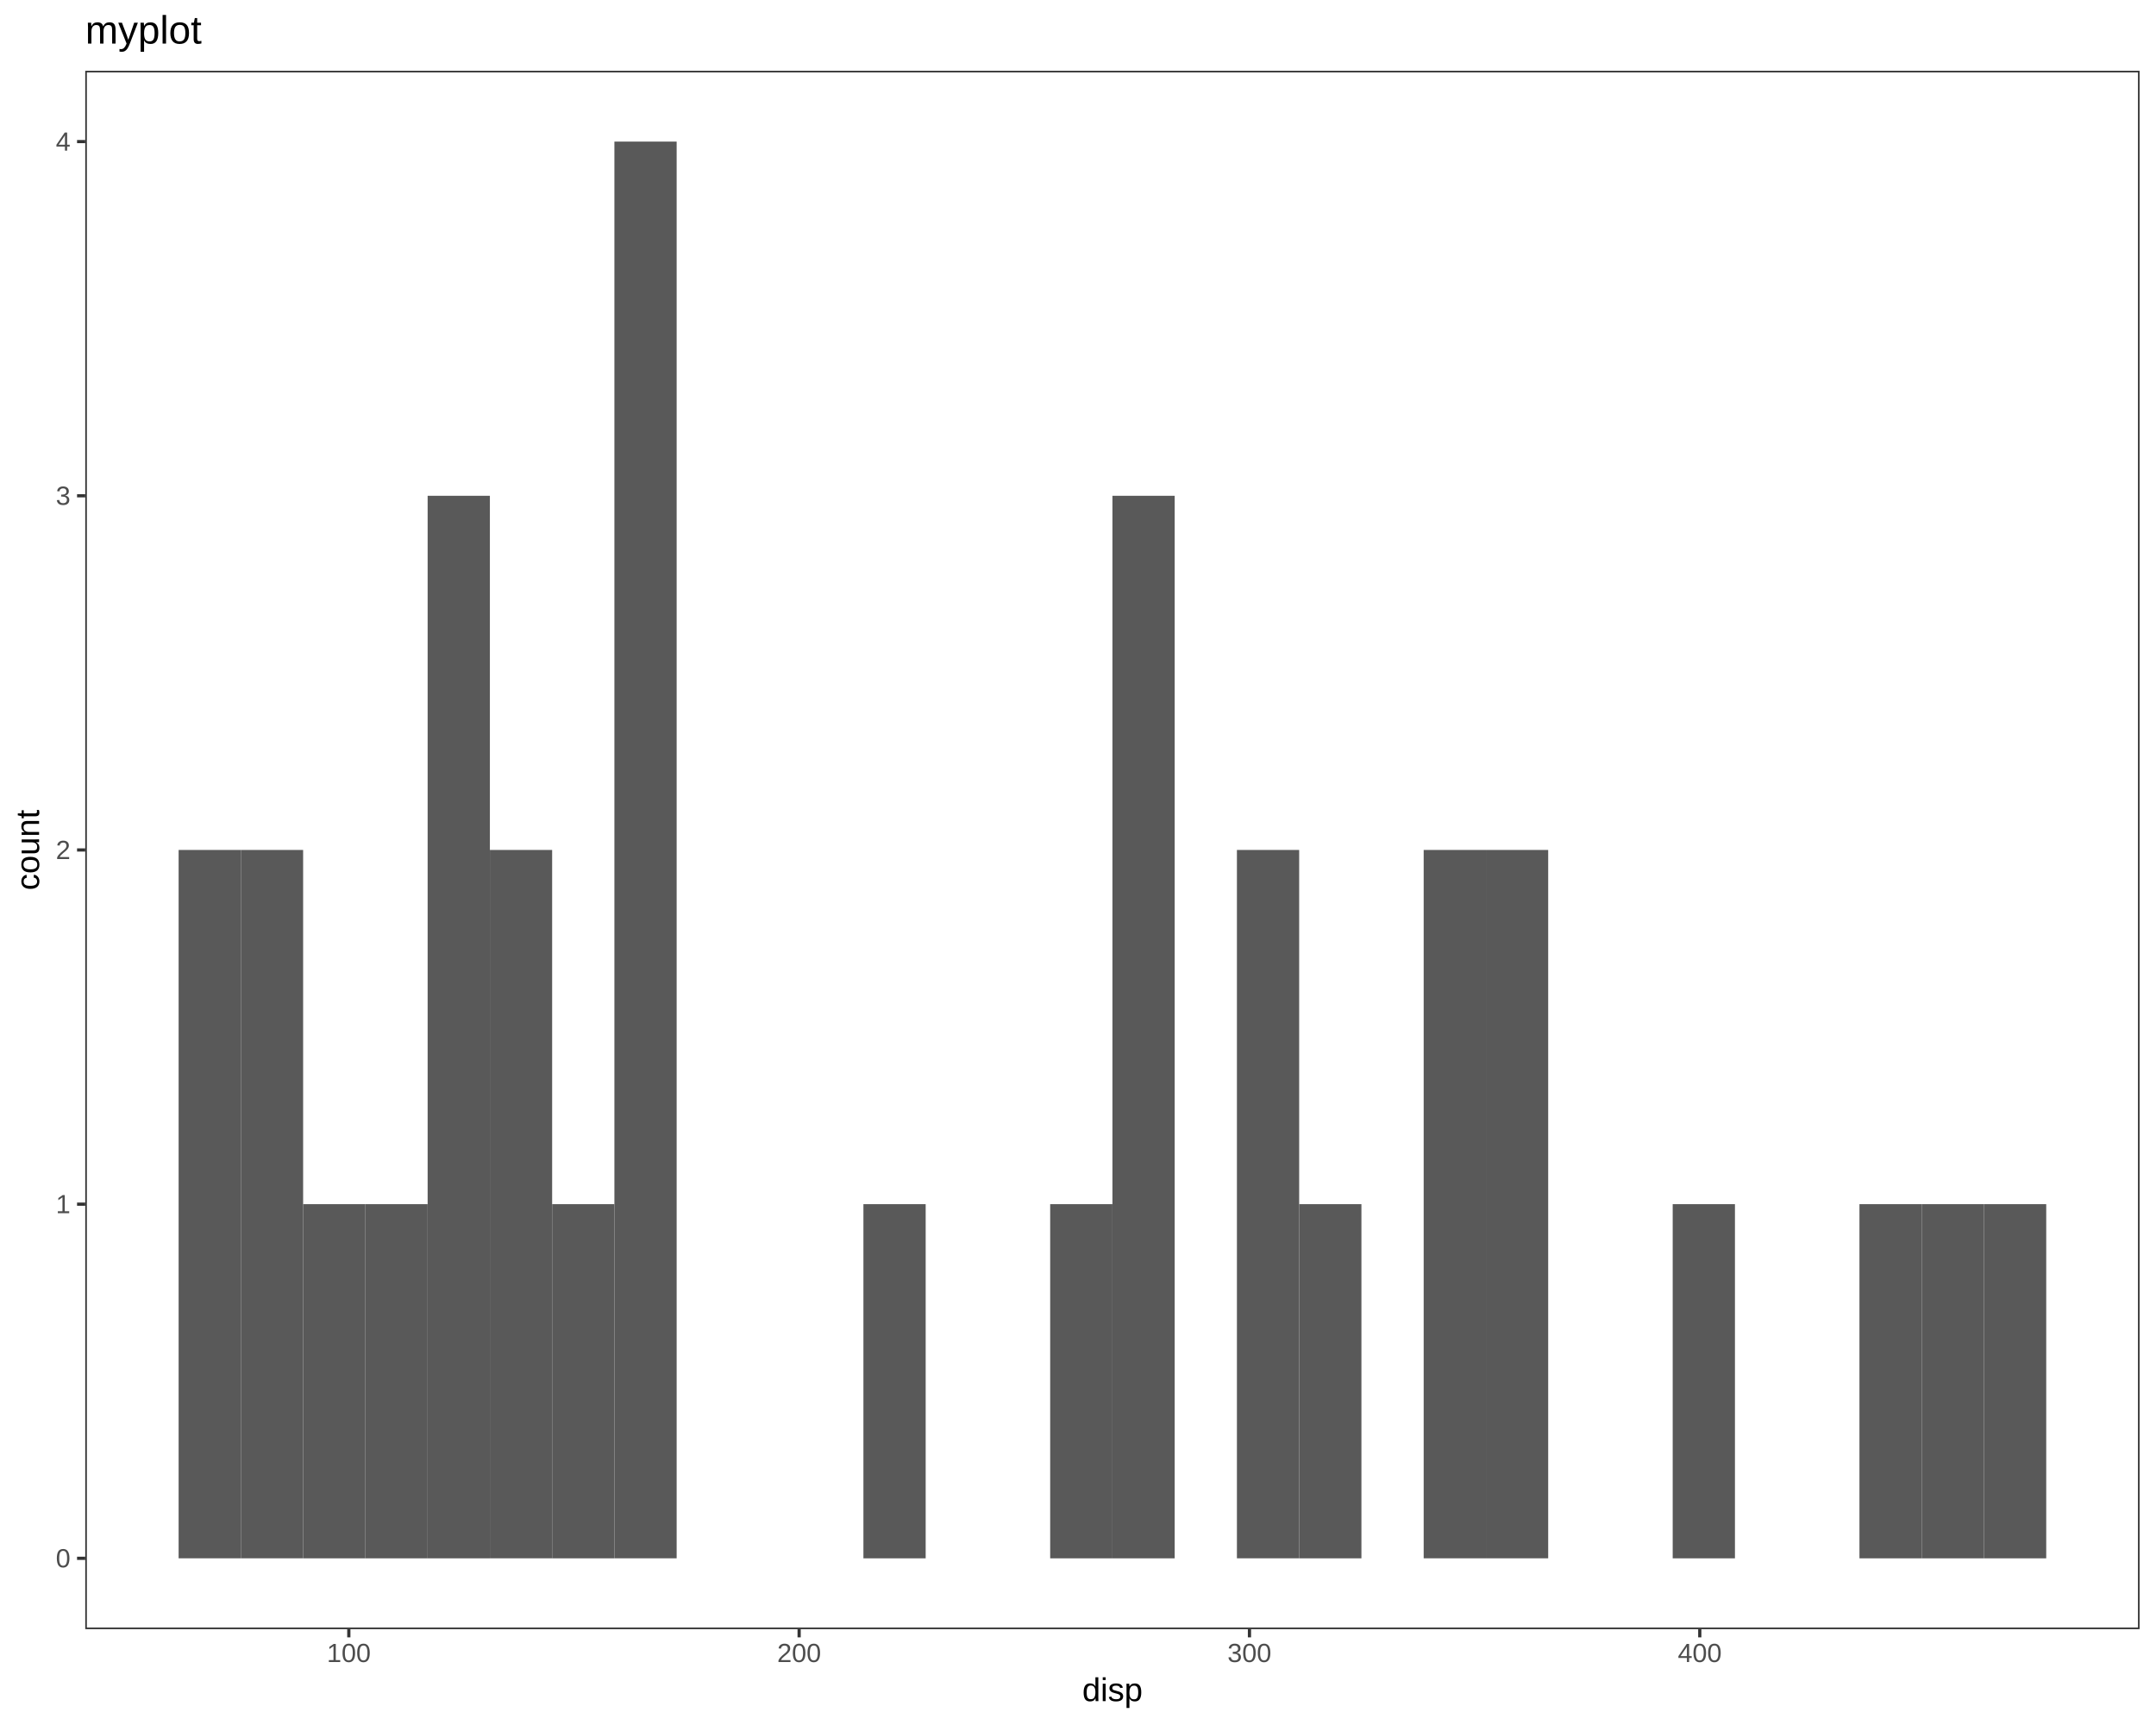
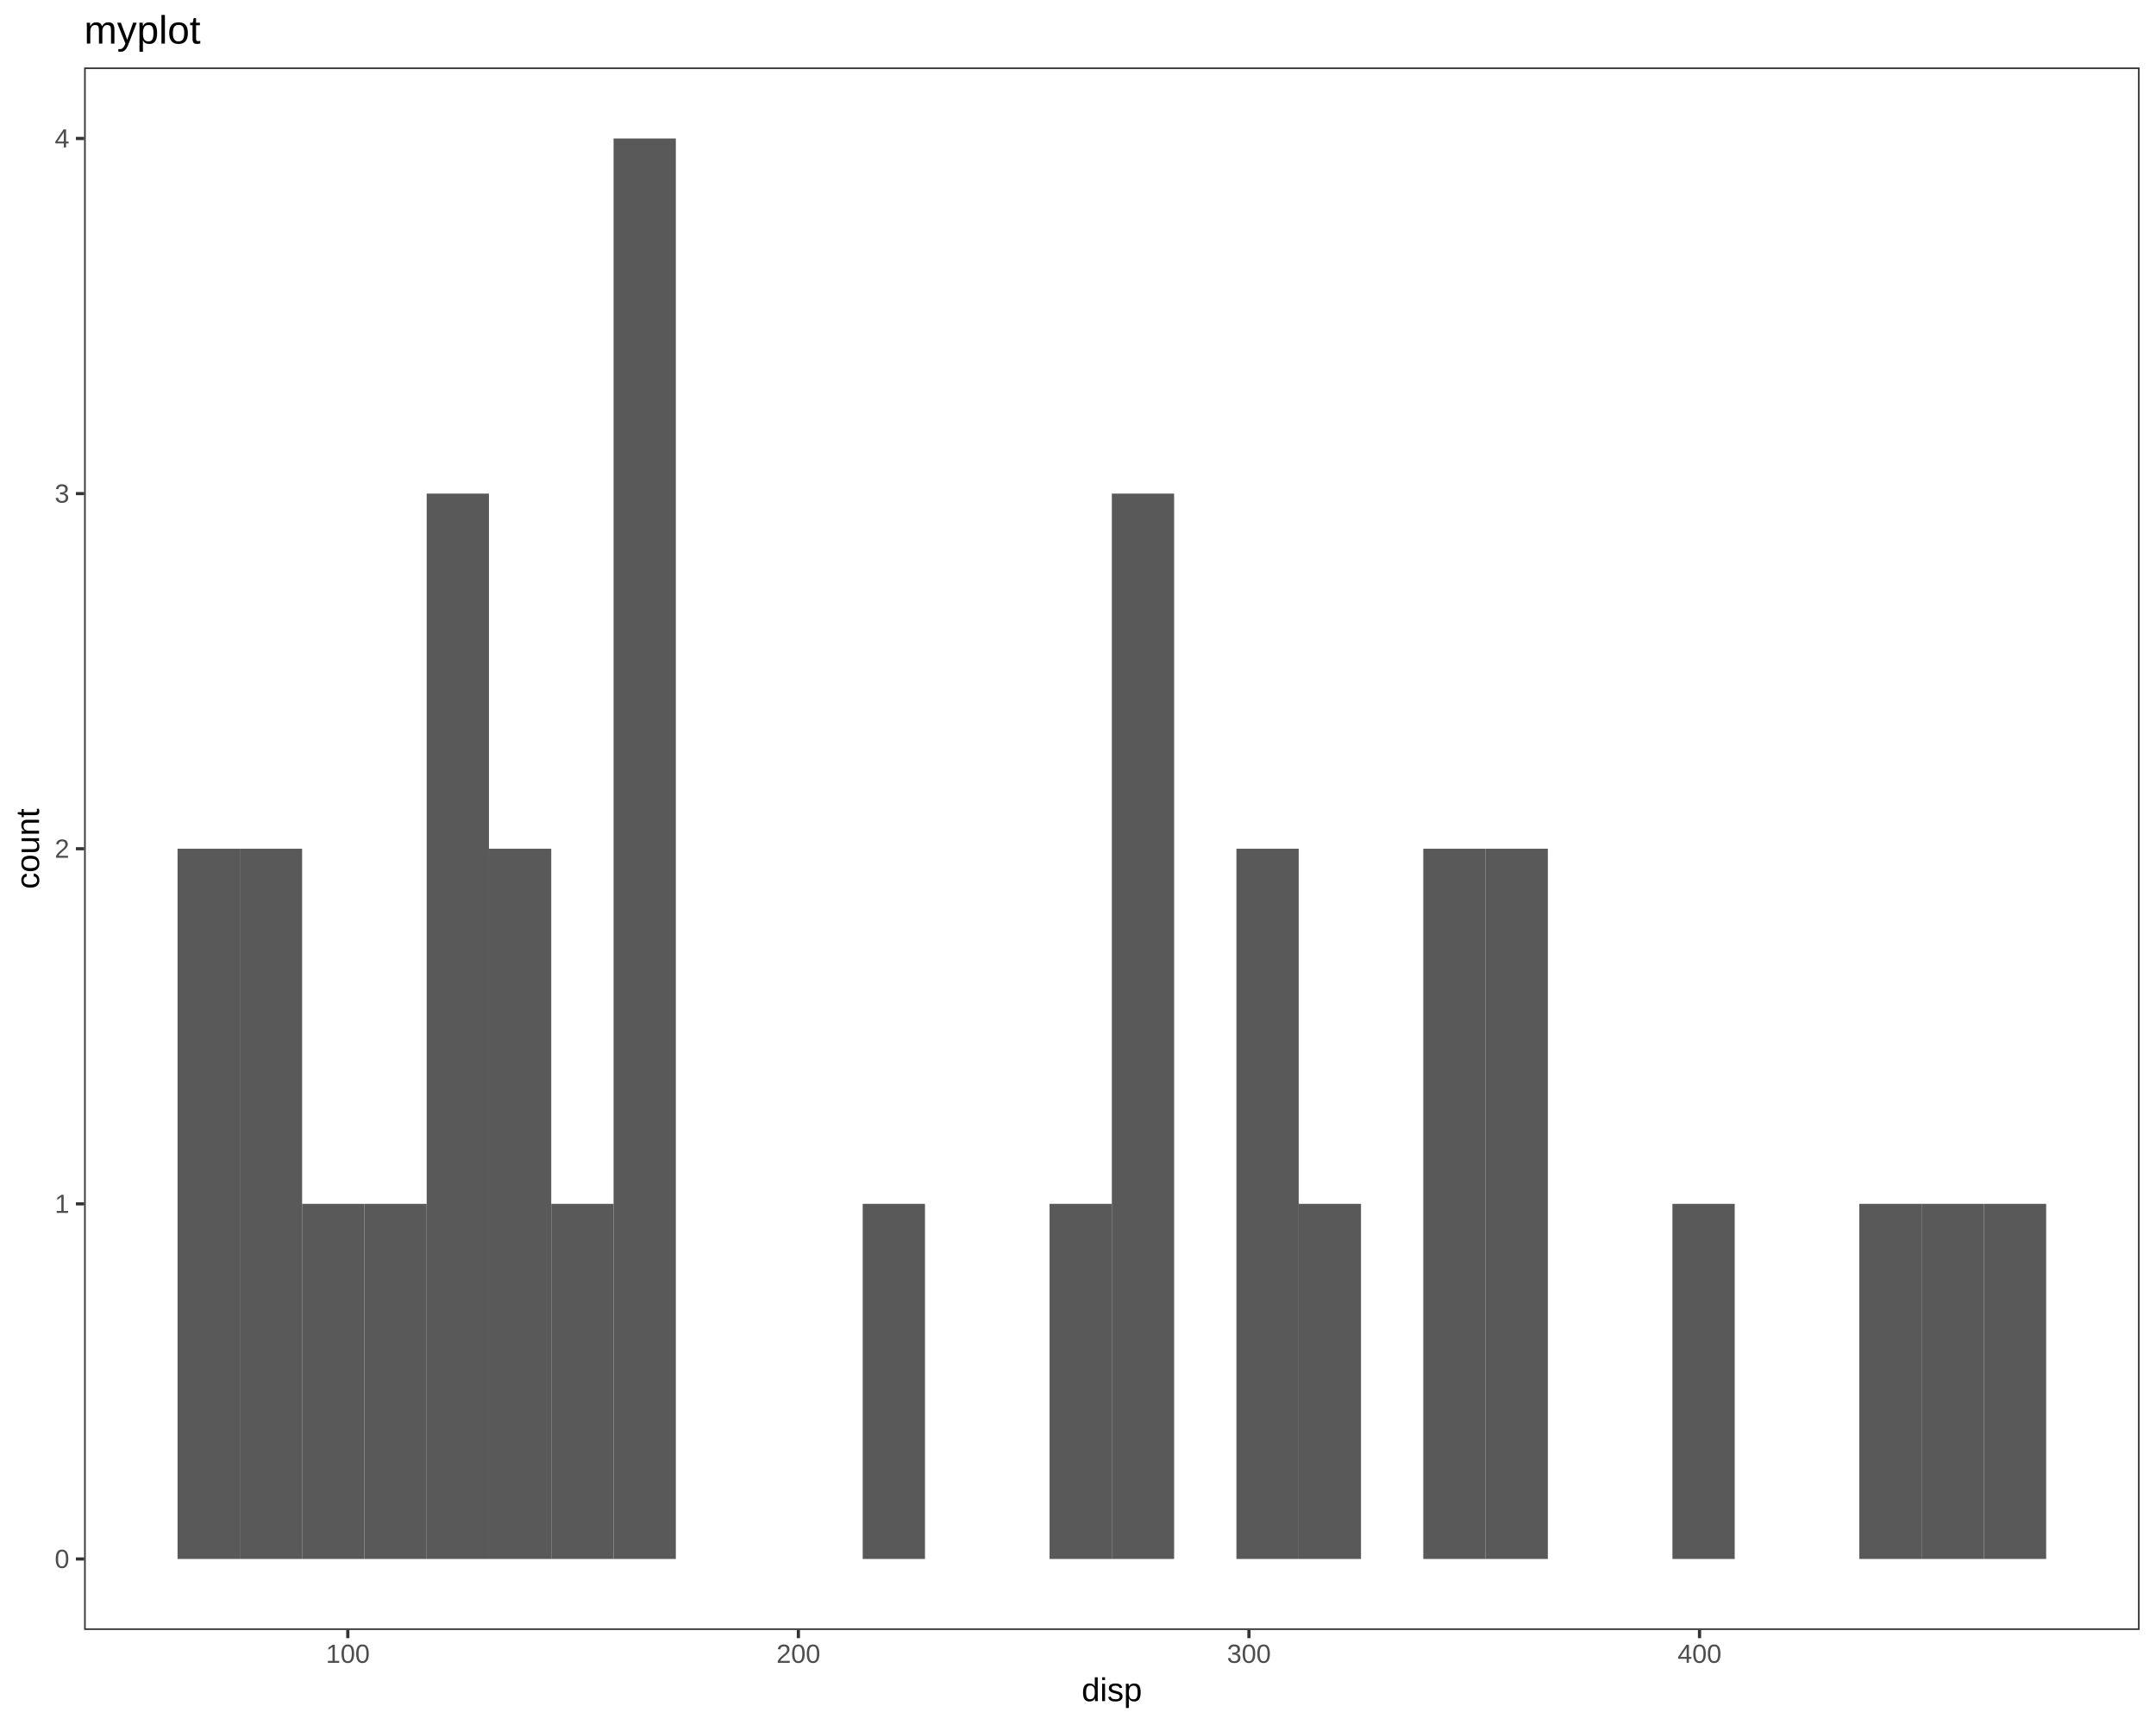
<svg xmlns="http://www.w3.org/2000/svg" viewBox="0 0 720.00 576.00">
  <defs>
    <style type="text/css">
-     line, polyline, path, rect, circle {
+     line, polyline, polygon, path, rect, circle {
      fill: none;
      stroke: #000000;
      stroke-linecap: round;
      stroke-linejoin: round;
      stroke-miterlimit: 10.00;
    }
  </style>
  </defs>
  <rect width="100%" height="100%" style="stroke: none; fill: #FFFFFF;" />
  <rect x="0.00" y="0.00" width="720.00" height="576.00" style="stroke-width: 1.07; stroke: #FFFFFF; fill: #FFFFFF;" />
  <defs>
-     <clipPath id="cpMjguNDY5Nnw3MTQuNTIxfDU0My45OTd8MjMuNjI2NQ==">
-       <rect x="28.47" y="23.63" width="686.05" height="520.37" />
+     <clipPath id="cpMjguMDl8NzE0LjUyfDU0NC4yN3wyMi41Mg==">
+       <rect x="28.09" y="22.52" width="686.43" height="521.75" />
    </clipPath>
  </defs>
-   <rect x="28.47" y="23.63" width="686.05" height="520.37" style="stroke-width: 1.07; stroke: none; fill: #FFFFFF;" clip-path="url(#cpMjguNDY5Nnw3MTQuNTIxfDU0My45OTd8MjMuNjI2NQ==)" />
-   <rect x="59.65" y="283.81" width="20.79" height="236.53" style="stroke-width: 1.07; stroke: none; stroke-linecap: butt; fill: #595959;" clip-path="url(#cpMjguNDY5Nnw3MTQuNTIxfDU0My45OTd8MjMuNjI2NQ==)" />
-   <rect x="80.44" y="283.81" width="20.79" height="236.53" style="stroke-width: 1.07; stroke: none; stroke-linecap: butt; fill: #595959;" clip-path="url(#cpMjguNDY5Nnw3MTQuNTIxfDU0My45OTd8MjMuNjI2NQ==)" />
-   <rect x="101.23" y="402.08" width="20.79" height="118.27" style="stroke-width: 1.07; stroke: none; stroke-linecap: butt; fill: #595959;" clip-path="url(#cpMjguNDY5Nnw3MTQuNTIxfDU0My45OTd8MjMuNjI2NQ==)" />
-   <rect x="122.02" y="402.08" width="20.79" height="118.27" style="stroke-width: 1.07; stroke: none; stroke-linecap: butt; fill: #595959;" clip-path="url(#cpMjguNDY5Nnw3MTQuNTIxfDU0My45OTd8MjMuNjI2NQ==)" />
-   <rect x="142.81" y="165.55" width="20.79" height="354.80" style="stroke-width: 1.07; stroke: none; stroke-linecap: butt; fill: #595959;" clip-path="url(#cpMjguNDY5Nnw3MTQuNTIxfDU0My45OTd8MjMuNjI2NQ==)" />
-   <rect x="163.60" y="283.81" width="20.79" height="236.53" style="stroke-width: 1.07; stroke: none; stroke-linecap: butt; fill: #595959;" clip-path="url(#cpMjguNDY5Nnw3MTQuNTIxfDU0My45OTd8MjMuNjI2NQ==)" />
-   <rect x="184.39" y="402.08" width="20.79" height="118.27" style="stroke-width: 1.07; stroke: none; stroke-linecap: butt; fill: #595959;" clip-path="url(#cpMjguNDY5Nnw3MTQuNTIxfDU0My45OTd8MjMuNjI2NQ==)" />
-   <rect x="205.18" y="47.28" width="20.79" height="473.06" style="stroke-width: 1.07; stroke: none; stroke-linecap: butt; fill: #595959;" clip-path="url(#cpMjguNDY5Nnw3MTQuNTIxfDU0My45OTd8MjMuNjI2NQ==)" />
-   <rect x="225.97" y="520.34" width="20.79" height="0.00" style="stroke-width: 1.07; stroke: none; stroke-linecap: butt; fill: #595959;" clip-path="url(#cpMjguNDY5Nnw3MTQuNTIxfDU0My45OTd8MjMuNjI2NQ==)" />
-   <rect x="246.76" y="520.34" width="20.79" height="0.00" style="stroke-width: 1.07; stroke: none; stroke-linecap: butt; fill: #595959;" clip-path="url(#cpMjguNDY5Nnw3MTQuNTIxfDU0My45OTd8MjMuNjI2NQ==)" />
-   <rect x="267.55" y="520.34" width="20.79" height="0.00" style="stroke-width: 1.07; stroke: none; stroke-linecap: butt; fill: #595959;" clip-path="url(#cpMjguNDY5Nnw3MTQuNTIxfDU0My45OTd8MjMuNjI2NQ==)" />
-   <rect x="288.34" y="402.08" width="20.79" height="118.27" style="stroke-width: 1.07; stroke: none; stroke-linecap: butt; fill: #595959;" clip-path="url(#cpMjguNDY5Nnw3MTQuNTIxfDU0My45OTd8MjMuNjI2NQ==)" />
-   <rect x="309.13" y="520.34" width="20.79" height="0.00" style="stroke-width: 1.07; stroke: none; stroke-linecap: butt; fill: #595959;" clip-path="url(#cpMjguNDY5Nnw3MTQuNTIxfDU0My45OTd8MjMuNjI2NQ==)" />
-   <rect x="329.92" y="520.34" width="20.79" height="0.00" style="stroke-width: 1.07; stroke: none; stroke-linecap: butt; fill: #595959;" clip-path="url(#cpMjguNDY5Nnw3MTQuNTIxfDU0My45OTd8MjMuNjI2NQ==)" />
-   <rect x="350.71" y="402.08" width="20.79" height="118.27" style="stroke-width: 1.07; stroke: none; stroke-linecap: butt; fill: #595959;" clip-path="url(#cpMjguNDY5Nnw3MTQuNTIxfDU0My45OTd8MjMuNjI2NQ==)" />
-   <rect x="371.50" y="165.55" width="20.79" height="354.80" style="stroke-width: 1.07; stroke: none; stroke-linecap: butt; fill: #595959;" clip-path="url(#cpMjguNDY5Nnw3MTQuNTIxfDU0My45OTd8MjMuNjI2NQ==)" />
-   <rect x="392.28" y="520.34" width="20.79" height="0.00" style="stroke-width: 1.07; stroke: none; stroke-linecap: butt; fill: #595959;" clip-path="url(#cpMjguNDY5Nnw3MTQuNTIxfDU0My45OTd8MjMuNjI2NQ==)" />
-   <rect x="413.07" y="283.81" width="20.79" height="236.53" style="stroke-width: 1.07; stroke: none; stroke-linecap: butt; fill: #595959;" clip-path="url(#cpMjguNDY5Nnw3MTQuNTIxfDU0My45OTd8MjMuNjI2NQ==)" />
-   <rect x="433.86" y="402.08" width="20.79" height="118.27" style="stroke-width: 1.07; stroke: none; stroke-linecap: butt; fill: #595959;" clip-path="url(#cpMjguNDY5Nnw3MTQuNTIxfDU0My45OTd8MjMuNjI2NQ==)" />
-   <rect x="454.65" y="520.34" width="20.79" height="0.00" style="stroke-width: 1.07; stroke: none; stroke-linecap: butt; fill: #595959;" clip-path="url(#cpMjguNDY5Nnw3MTQuNTIxfDU0My45OTd8MjMuNjI2NQ==)" />
-   <rect x="475.44" y="283.81" width="20.79" height="236.53" style="stroke-width: 1.07; stroke: none; stroke-linecap: butt; fill: #595959;" clip-path="url(#cpMjguNDY5Nnw3MTQuNTIxfDU0My45OTd8MjMuNjI2NQ==)" />
-   <rect x="496.23" y="283.81" width="20.79" height="236.53" style="stroke-width: 1.07; stroke: none; stroke-linecap: butt; fill: #595959;" clip-path="url(#cpMjguNDY5Nnw3MTQuNTIxfDU0My45OTd8MjMuNjI2NQ==)" />
-   <rect x="517.02" y="520.34" width="20.79" height="0.00" style="stroke-width: 1.07; stroke: none; stroke-linecap: butt; fill: #595959;" clip-path="url(#cpMjguNDY5Nnw3MTQuNTIxfDU0My45OTd8MjMuNjI2NQ==)" />
-   <rect x="537.81" y="520.34" width="20.79" height="0.00" style="stroke-width: 1.07; stroke: none; stroke-linecap: butt; fill: #595959;" clip-path="url(#cpMjguNDY5Nnw3MTQuNTIxfDU0My45OTd8MjMuNjI2NQ==)" />
-   <rect x="558.60" y="402.08" width="20.79" height="118.27" style="stroke-width: 1.07; stroke: none; stroke-linecap: butt; fill: #595959;" clip-path="url(#cpMjguNDY5Nnw3MTQuNTIxfDU0My45OTd8MjMuNjI2NQ==)" />
-   <rect x="579.39" y="520.34" width="20.79" height="0.00" style="stroke-width: 1.07; stroke: none; stroke-linecap: butt; fill: #595959;" clip-path="url(#cpMjguNDY5Nnw3MTQuNTIxfDU0My45OTd8MjMuNjI2NQ==)" />
-   <rect x="600.18" y="520.34" width="20.79" height="0.00" style="stroke-width: 1.07; stroke: none; stroke-linecap: butt; fill: #595959;" clip-path="url(#cpMjguNDY5Nnw3MTQuNTIxfDU0My45OTd8MjMuNjI2NQ==)" />
-   <rect x="620.97" y="402.08" width="20.79" height="118.27" style="stroke-width: 1.07; stroke: none; stroke-linecap: butt; fill: #595959;" clip-path="url(#cpMjguNDY5Nnw3MTQuNTIxfDU0My45OTd8MjMuNjI2NQ==)" />
-   <rect x="641.76" y="402.08" width="20.79" height="118.27" style="stroke-width: 1.07; stroke: none; stroke-linecap: butt; fill: #595959;" clip-path="url(#cpMjguNDY5Nnw3MTQuNTIxfDU0My45OTd8MjMuNjI2NQ==)" />
-   <rect x="662.55" y="402.08" width="20.79" height="118.27" style="stroke-width: 1.07; stroke: none; stroke-linecap: butt; fill: #595959;" clip-path="url(#cpMjguNDY5Nnw3MTQuNTIxfDU0My45OTd8MjMuNjI2NQ==)" />
-   <rect x="28.47" y="23.63" width="686.05" height="520.37" style="stroke-width: 1.07; stroke: #333333;" clip-path="url(#cpMjguNDY5Nnw3MTQuNTIxfDU0My45OTd8MjMuNjI2NQ==)" />
+   <rect x="28.09" y="22.52" width="686.43" height="521.75" style="stroke-width: 1.07; stroke: none; fill: #FFFFFF;" clip-path="url(#cpMjguMDl8NzE0LjUyfDU0NC4yN3wyMi41Mg==)" />
+   <rect x="59.29" y="283.40" width="20.80" height="237.16" style="stroke-width: 1.07; stroke: none; stroke-linecap: butt; fill: #595959;" clip-path="url(#cpMjguMDl8NzE0LjUyfDU0NC4yN3wyMi41Mg==)" />
+   <rect x="80.09" y="283.40" width="20.80" height="237.16" style="stroke-width: 1.07; stroke: none; stroke-linecap: butt; fill: #595959;" clip-path="url(#cpMjguMDl8NzE0LjUyfDU0NC4yN3wyMi41Mg==)" />
+   <rect x="100.89" y="401.98" width="20.80" height="118.58" style="stroke-width: 1.07; stroke: none; stroke-linecap: butt; fill: #595959;" clip-path="url(#cpMjguMDl8NzE0LjUyfDU0NC4yN3wyMi41Mg==)" />
+   <rect x="121.69" y="401.98" width="20.80" height="118.58" style="stroke-width: 1.07; stroke: none; stroke-linecap: butt; fill: #595959;" clip-path="url(#cpMjguMDl8NzE0LjUyfDU0NC4yN3wyMi41Mg==)" />
+   <rect x="142.49" y="164.82" width="20.80" height="355.74" style="stroke-width: 1.07; stroke: none; stroke-linecap: butt; fill: #595959;" clip-path="url(#cpMjguMDl8NzE0LjUyfDU0NC4yN3wyMi41Mg==)" />
+   <rect x="163.29" y="283.40" width="20.80" height="237.16" style="stroke-width: 1.07; stroke: none; stroke-linecap: butt; fill: #595959;" clip-path="url(#cpMjguMDl8NzE0LjUyfDU0NC4yN3wyMi41Mg==)" />
+   <rect x="184.10" y="401.98" width="20.80" height="118.58" style="stroke-width: 1.07; stroke: none; stroke-linecap: butt; fill: #595959;" clip-path="url(#cpMjguMDl8NzE0LjUyfDU0NC4yN3wyMi41Mg==)" />
+   <rect x="204.90" y="46.24" width="20.80" height="474.32" style="stroke-width: 1.07; stroke: none; stroke-linecap: butt; fill: #595959;" clip-path="url(#cpMjguMDl8NzE0LjUyfDU0NC4yN3wyMi41Mg==)" />
+   <rect x="225.70" y="520.56" width="20.80" height="0.00" style="stroke-width: 1.07; stroke: none; stroke-linecap: butt; fill: #595959;" clip-path="url(#cpMjguMDl8NzE0LjUyfDU0NC4yN3wyMi41Mg==)" />
+   <rect x="246.50" y="520.56" width="20.80" height="0.00" style="stroke-width: 1.07; stroke: none; stroke-linecap: butt; fill: #595959;" clip-path="url(#cpMjguMDl8NzE0LjUyfDU0NC4yN3wyMi41Mg==)" />
+   <rect x="267.30" y="520.56" width="20.80" height="0.00" style="stroke-width: 1.07; stroke: none; stroke-linecap: butt; fill: #595959;" clip-path="url(#cpMjguMDl8NzE0LjUyfDU0NC4yN3wyMi41Mg==)" />
+   <rect x="288.10" y="401.98" width="20.80" height="118.58" style="stroke-width: 1.07; stroke: none; stroke-linecap: butt; fill: #595959;" clip-path="url(#cpMjguMDl8NzE0LjUyfDU0NC4yN3wyMi41Mg==)" />
+   <rect x="308.90" y="520.56" width="20.80" height="0.00" style="stroke-width: 1.07; stroke: none; stroke-linecap: butt; fill: #595959;" clip-path="url(#cpMjguMDl8NzE0LjUyfDU0NC4yN3wyMi41Mg==)" />
+   <rect x="329.70" y="520.56" width="20.80" height="0.00" style="stroke-width: 1.07; stroke: none; stroke-linecap: butt; fill: #595959;" clip-path="url(#cpMjguMDl8NzE0LjUyfDU0NC4yN3wyMi41Mg==)" />
+   <rect x="350.50" y="401.98" width="20.80" height="118.58" style="stroke-width: 1.07; stroke: none; stroke-linecap: butt; fill: #595959;" clip-path="url(#cpMjguMDl8NzE0LjUyfDU0NC4yN3wyMi41Mg==)" />
+   <rect x="371.30" y="164.82" width="20.80" height="355.74" style="stroke-width: 1.07; stroke: none; stroke-linecap: butt; fill: #595959;" clip-path="url(#cpMjguMDl8NzE0LjUyfDU0NC4yN3wyMi41Mg==)" />
+   <rect x="392.11" y="520.56" width="20.80" height="0.00" style="stroke-width: 1.07; stroke: none; stroke-linecap: butt; fill: #595959;" clip-path="url(#cpMjguMDl8NzE0LjUyfDU0NC4yN3wyMi41Mg==)" />
+   <rect x="412.91" y="283.40" width="20.80" height="237.16" style="stroke-width: 1.07; stroke: none; stroke-linecap: butt; fill: #595959;" clip-path="url(#cpMjguMDl8NzE0LjUyfDU0NC4yN3wyMi41Mg==)" />
+   <rect x="433.71" y="401.98" width="20.80" height="118.58" style="stroke-width: 1.07; stroke: none; stroke-linecap: butt; fill: #595959;" clip-path="url(#cpMjguMDl8NzE0LjUyfDU0NC4yN3wyMi41Mg==)" />
+   <rect x="454.51" y="520.56" width="20.80" height="0.00" style="stroke-width: 1.07; stroke: none; stroke-linecap: butt; fill: #595959;" clip-path="url(#cpMjguMDl8NzE0LjUyfDU0NC4yN3wyMi41Mg==)" />
+   <rect x="475.31" y="283.40" width="20.80" height="237.16" style="stroke-width: 1.07; stroke: none; stroke-linecap: butt; fill: #595959;" clip-path="url(#cpMjguMDl8NzE0LjUyfDU0NC4yN3wyMi41Mg==)" />
+   <rect x="496.11" y="283.40" width="20.80" height="237.16" style="stroke-width: 1.07; stroke: none; stroke-linecap: butt; fill: #595959;" clip-path="url(#cpMjguMDl8NzE0LjUyfDU0NC4yN3wyMi41Mg==)" />
+   <rect x="516.91" y="520.56" width="20.80" height="0.00" style="stroke-width: 1.07; stroke: none; stroke-linecap: butt; fill: #595959;" clip-path="url(#cpMjguMDl8NzE0LjUyfDU0NC4yN3wyMi41Mg==)" />
+   <rect x="537.71" y="520.56" width="20.80" height="0.00" style="stroke-width: 1.07; stroke: none; stroke-linecap: butt; fill: #595959;" clip-path="url(#cpMjguMDl8NzE0LjUyfDU0NC4yN3wyMi41Mg==)" />
+   <rect x="558.51" y="401.98" width="20.80" height="118.58" style="stroke-width: 1.07; stroke: none; stroke-linecap: butt; fill: #595959;" clip-path="url(#cpMjguMDl8NzE0LjUyfDU0NC4yN3wyMi41Mg==)" />
+   <rect x="579.31" y="520.56" width="20.80" height="0.00" style="stroke-width: 1.07; stroke: none; stroke-linecap: butt; fill: #595959;" clip-path="url(#cpMjguMDl8NzE0LjUyfDU0NC4yN3wyMi41Mg==)" />
+   <rect x="600.12" y="520.56" width="20.80" height="0.00" style="stroke-width: 1.07; stroke: none; stroke-linecap: butt; fill: #595959;" clip-path="url(#cpMjguMDl8NzE0LjUyfDU0NC4yN3wyMi41Mg==)" />
+   <rect x="620.92" y="401.98" width="20.80" height="118.58" style="stroke-width: 1.07; stroke: none; stroke-linecap: butt; fill: #595959;" clip-path="url(#cpMjguMDl8NzE0LjUyfDU0NC4yN3wyMi41Mg==)" />
+   <rect x="641.72" y="401.98" width="20.80" height="118.58" style="stroke-width: 1.07; stroke: none; stroke-linecap: butt; fill: #595959;" clip-path="url(#cpMjguMDl8NzE0LjUyfDU0NC4yN3wyMi41Mg==)" />
+   <rect x="662.52" y="401.98" width="20.80" height="118.58" style="stroke-width: 1.07; stroke: none; stroke-linecap: butt; fill: #595959;" clip-path="url(#cpMjguMDl8NzE0LjUyfDU0NC4yN3wyMi41Mg==)" />
+   <rect x="28.09" y="22.52" width="686.43" height="521.75" style="stroke-width: 1.07; stroke: #333333;" clip-path="url(#cpMjguMDl8NzE0LjUyfDU0NC4yN3wyMi41Mg==)" />
  <defs>
-     <clipPath id="cpMHw3MjB8NTc2fDA=">
+     <clipPath id="cpMC4wMHw3MjAuMDB8NTc2LjAwfDAuMDA=">
      <rect x="0.00" y="0.00" width="720.00" height="576.00" />
    </clipPath>
  </defs>
-   <g clip-path="url(#cpMHw3MjB8NTc2fDA=)">
-     <text x="18.64" y="523.37" style="font-size: 8.80px; fill: #4D4D4D; font-family: Liberation Sans;" textLength="4.89px" lengthAdjust="spacingAndGlyphs">0</text>
+   <g clip-path="url(#cpMC4wMHw3MjAuMDB8NTc2LjAwfDAuMDA=)">
+     <text x="18.27" y="523.58" style="font-size: 8.80px; fill: #4D4D4D; font-family: Liberation Sans;" textLength="4.89px" lengthAdjust="spacingAndGlyphs">0</text>
  </g>
-   <g clip-path="url(#cpMHw3MjB8NTc2fDA=)">
-     <text x="18.64" y="405.11" style="font-size: 8.80px; fill: #4D4D4D; font-family: Liberation Sans;" textLength="4.89px" lengthAdjust="spacingAndGlyphs">1</text>
+   <g clip-path="url(#cpMC4wMHw3MjAuMDB8NTc2LjAwfDAuMDA=)">
+     <text x="18.27" y="405.00" style="font-size: 8.80px; fill: #4D4D4D; font-family: Liberation Sans;" textLength="4.89px" lengthAdjust="spacingAndGlyphs">1</text>
  </g>
-   <g clip-path="url(#cpMHw3MjB8NTc2fDA=)">
-     <text x="18.64" y="286.84" style="font-size: 8.80px; fill: #4D4D4D; font-family: Liberation Sans;" textLength="4.89px" lengthAdjust="spacingAndGlyphs">2</text>
+   <g clip-path="url(#cpMC4wMHw3MjAuMDB8NTc2LjAwfDAuMDA=)">
+     <text x="18.27" y="286.42" style="font-size: 8.80px; fill: #4D4D4D; font-family: Liberation Sans;" textLength="4.89px" lengthAdjust="spacingAndGlyphs">2</text>
  </g>
-   <g clip-path="url(#cpMHw3MjB8NTc2fDA=)">
-     <text x="18.64" y="168.57" style="font-size: 8.80px; fill: #4D4D4D; font-family: Liberation Sans;" textLength="4.89px" lengthAdjust="spacingAndGlyphs">3</text>
+   <g clip-path="url(#cpMC4wMHw3MjAuMDB8NTc2LjAwfDAuMDA=)">
+     <text x="18.27" y="167.84" style="font-size: 8.80px; fill: #4D4D4D; font-family: Liberation Sans;" textLength="4.89px" lengthAdjust="spacingAndGlyphs">3</text>
  </g>
-   <g clip-path="url(#cpMHw3MjB8NTc2fDA=)">
-     <text x="18.64" y="50.31" style="font-size: 8.80px; fill: #4D4D4D; font-family: Liberation Sans;" textLength="4.89px" lengthAdjust="spacingAndGlyphs">4</text>
+   <g clip-path="url(#cpMC4wMHw3MjAuMDB8NTc2LjAwfDAuMDA=)">
+     <text x="18.27" y="49.26" style="font-size: 8.80px; fill: #4D4D4D; font-family: Liberation Sans;" textLength="4.89px" lengthAdjust="spacingAndGlyphs">4</text>
  </g>
-   <polyline points="25.73,520.34 28.47,520.34 " style="stroke-width: 1.07; stroke: #333333; stroke-linecap: butt;" clip-path="url(#cpMHw3MjB8NTc2fDA=)" />
-   <polyline points="25.73,402.08 28.47,402.08 " style="stroke-width: 1.07; stroke: #333333; stroke-linecap: butt;" clip-path="url(#cpMHw3MjB8NTc2fDA=)" />
-   <polyline points="25.73,283.81 28.47,283.81 " style="stroke-width: 1.07; stroke: #333333; stroke-linecap: butt;" clip-path="url(#cpMHw3MjB8NTc2fDA=)" />
-   <polyline points="25.73,165.55 28.47,165.55 " style="stroke-width: 1.07; stroke: #333333; stroke-linecap: butt;" clip-path="url(#cpMHw3MjB8NTc2fDA=)" />
-   <polyline points="25.73,47.28 28.47,47.28 " style="stroke-width: 1.07; stroke: #333333; stroke-linecap: butt;" clip-path="url(#cpMHw3MjB8NTc2fDA=)" />
-   <polyline points="116.49,546.74 116.49,544.00 " style="stroke-width: 1.07; stroke: #333333; stroke-linecap: butt;" clip-path="url(#cpMHw3MjB8NTc2fDA=)" />
-   <polyline points="266.87,546.74 266.87,544.00 " style="stroke-width: 1.07; stroke: #333333; stroke-linecap: butt;" clip-path="url(#cpMHw3MjB8NTc2fDA=)" />
-   <polyline points="417.26,546.74 417.26,544.00 " style="stroke-width: 1.07; stroke: #333333; stroke-linecap: butt;" clip-path="url(#cpMHw3MjB8NTc2fDA=)" />
-   <polyline points="567.64,546.74 567.64,544.00 " style="stroke-width: 1.07; stroke: #333333; stroke-linecap: butt;" clip-path="url(#cpMHw3MjB8NTc2fDA=)" />
-   <g clip-path="url(#cpMHw3MjB8NTc2fDA=)">
-     <text x="109.15" y="554.98" style="font-size: 8.80px; fill: #4D4D4D; font-family: Liberation Sans;" textLength="14.68px" lengthAdjust="spacingAndGlyphs">100</text>
+   <polyline points="25.35,520.56 28.09,520.56 " style="stroke-width: 1.07; stroke: #333333; stroke-linecap: butt;" clip-path="url(#cpMC4wMHw3MjAuMDB8NTc2LjAwfDAuMDA=)" />
+   <polyline points="25.35,401.98 28.09,401.98 " style="stroke-width: 1.07; stroke: #333333; stroke-linecap: butt;" clip-path="url(#cpMC4wMHw3MjAuMDB8NTc2LjAwfDAuMDA=)" />
+   <polyline points="25.35,283.40 28.09,283.40 " style="stroke-width: 1.07; stroke: #333333; stroke-linecap: butt;" clip-path="url(#cpMC4wMHw3MjAuMDB8NTc2LjAwfDAuMDA=)" />
+   <polyline points="25.35,164.82 28.09,164.82 " style="stroke-width: 1.07; stroke: #333333; stroke-linecap: butt;" clip-path="url(#cpMC4wMHw3MjAuMDB8NTc2LjAwfDAuMDA=)" />
+   <polyline points="25.35,46.24 28.09,46.24 " style="stroke-width: 1.07; stroke: #333333; stroke-linecap: butt;" clip-path="url(#cpMC4wMHw3MjAuMDB8NTc2LjAwfDAuMDA=)" />
+   <polyline points="116.15,547.01 116.15,544.27 " style="stroke-width: 1.07; stroke: #333333; stroke-linecap: butt;" clip-path="url(#cpMC4wMHw3MjAuMDB8NTc2LjAwfDAuMDA=)" />
+   <polyline points="266.62,547.01 266.62,544.27 " style="stroke-width: 1.07; stroke: #333333; stroke-linecap: butt;" clip-path="url(#cpMC4wMHw3MjAuMDB8NTc2LjAwfDAuMDA=)" />
+   <polyline points="417.09,547.01 417.09,544.27 " style="stroke-width: 1.07; stroke: #333333; stroke-linecap: butt;" clip-path="url(#cpMC4wMHw3MjAuMDB8NTc2LjAwfDAuMDA=)" />
+   <polyline points="567.56,547.01 567.56,544.27 " style="stroke-width: 1.07; stroke: #333333; stroke-linecap: butt;" clip-path="url(#cpMC4wMHw3MjAuMDB8NTc2LjAwfDAuMDA=)" />
+   <g clip-path="url(#cpMC4wMHw3MjAuMDB8NTc2LjAwfDAuMDA=)">
+     <text x="108.82" y="555.25" style="font-size: 8.80px; fill: #4D4D4D; font-family: Liberation Sans;" textLength="14.67px" lengthAdjust="spacingAndGlyphs">100</text>
  </g>
-   <g clip-path="url(#cpMHw3MjB8NTc2fDA=)">
-     <text x="259.53" y="554.98" style="font-size: 8.80px; fill: #4D4D4D; font-family: Liberation Sans;" textLength="14.68px" lengthAdjust="spacingAndGlyphs">200</text>
+   <g clip-path="url(#cpMC4wMHw3MjAuMDB8NTc2LjAwfDAuMDA=)">
+     <text x="259.29" y="555.25" style="font-size: 8.80px; fill: #4D4D4D; font-family: Liberation Sans;" textLength="14.67px" lengthAdjust="spacingAndGlyphs">200</text>
  </g>
-   <g clip-path="url(#cpMHw3MjB8NTc2fDA=)">
-     <text x="409.91" y="554.98" style="font-size: 8.80px; fill: #4D4D4D; font-family: Liberation Sans;" textLength="14.68px" lengthAdjust="spacingAndGlyphs">300</text>
+   <g clip-path="url(#cpMC4wMHw3MjAuMDB8NTc2LjAwfDAuMDA=)">
+     <text x="409.75" y="555.25" style="font-size: 8.80px; fill: #4D4D4D; font-family: Liberation Sans;" textLength="14.67px" lengthAdjust="spacingAndGlyphs">300</text>
  </g>
-   <g clip-path="url(#cpMHw3MjB8NTc2fDA=)">
-     <text x="560.30" y="554.98" style="font-size: 8.80px; fill: #4D4D4D; font-family: Liberation Sans;" textLength="14.68px" lengthAdjust="spacingAndGlyphs">400</text>
+   <g clip-path="url(#cpMC4wMHw3MjAuMDB8NTc2LjAwfDAuMDA=)">
+     <text x="560.22" y="555.25" style="font-size: 8.80px; fill: #4D4D4D; font-family: Liberation Sans;" textLength="14.67px" lengthAdjust="spacingAndGlyphs">400</text>
  </g>
-   <g clip-path="url(#cpMHw3MjB8NTc2fDA=)">
-     <text x="361.41" y="568.03" style="font-size: 11.00px; font-family: Liberation Sans;" textLength="20.18px" lengthAdjust="spacingAndGlyphs">disp</text>
+   <g clip-path="url(#cpMC4wMHw3MjAuMDB8NTc2LjAwfDAuMDA=)">
+     <text x="361.21" y="568.04" style="font-size: 11.00px; font-family: Liberation Sans;" textLength="20.19px" lengthAdjust="spacingAndGlyphs">disp</text>
  </g>
-   <g clip-path="url(#cpMHw3MjB8NTc2fDA=)">
-     <text transform="translate(13.05,297.27) rotate(-90)" style="font-size: 11.00px; font-family: Liberation Sans;" textLength="26.91px" lengthAdjust="spacingAndGlyphs">count</text>
+   <g clip-path="url(#cpMC4wMHw3MjAuMDB8NTc2LjAwfDAuMDA=)">
+     <text transform="translate(13.04,296.87) rotate(-90)" style="font-size: 11.00px; font-family: Liberation Sans;" textLength="26.94px" lengthAdjust="spacingAndGlyphs">count</text>
  </g>
-   <g clip-path="url(#cpMHw3MjB8NTc2fDA=)">
-     <text x="28.47" y="14.56" style="font-size: 13.20px; font-family: Liberation Sans;" textLength="38.88px" lengthAdjust="spacingAndGlyphs">myplot</text>
+   <g clip-path="url(#cpMC4wMHw3MjAuMDB8NTc2LjAwfDAuMDA=)">
+     <text x="28.09" y="14.56" style="font-size: 13.20px; font-family: Liberation Sans;" textLength="38.83px" lengthAdjust="spacingAndGlyphs">myplot</text>
  </g>
</svg>
